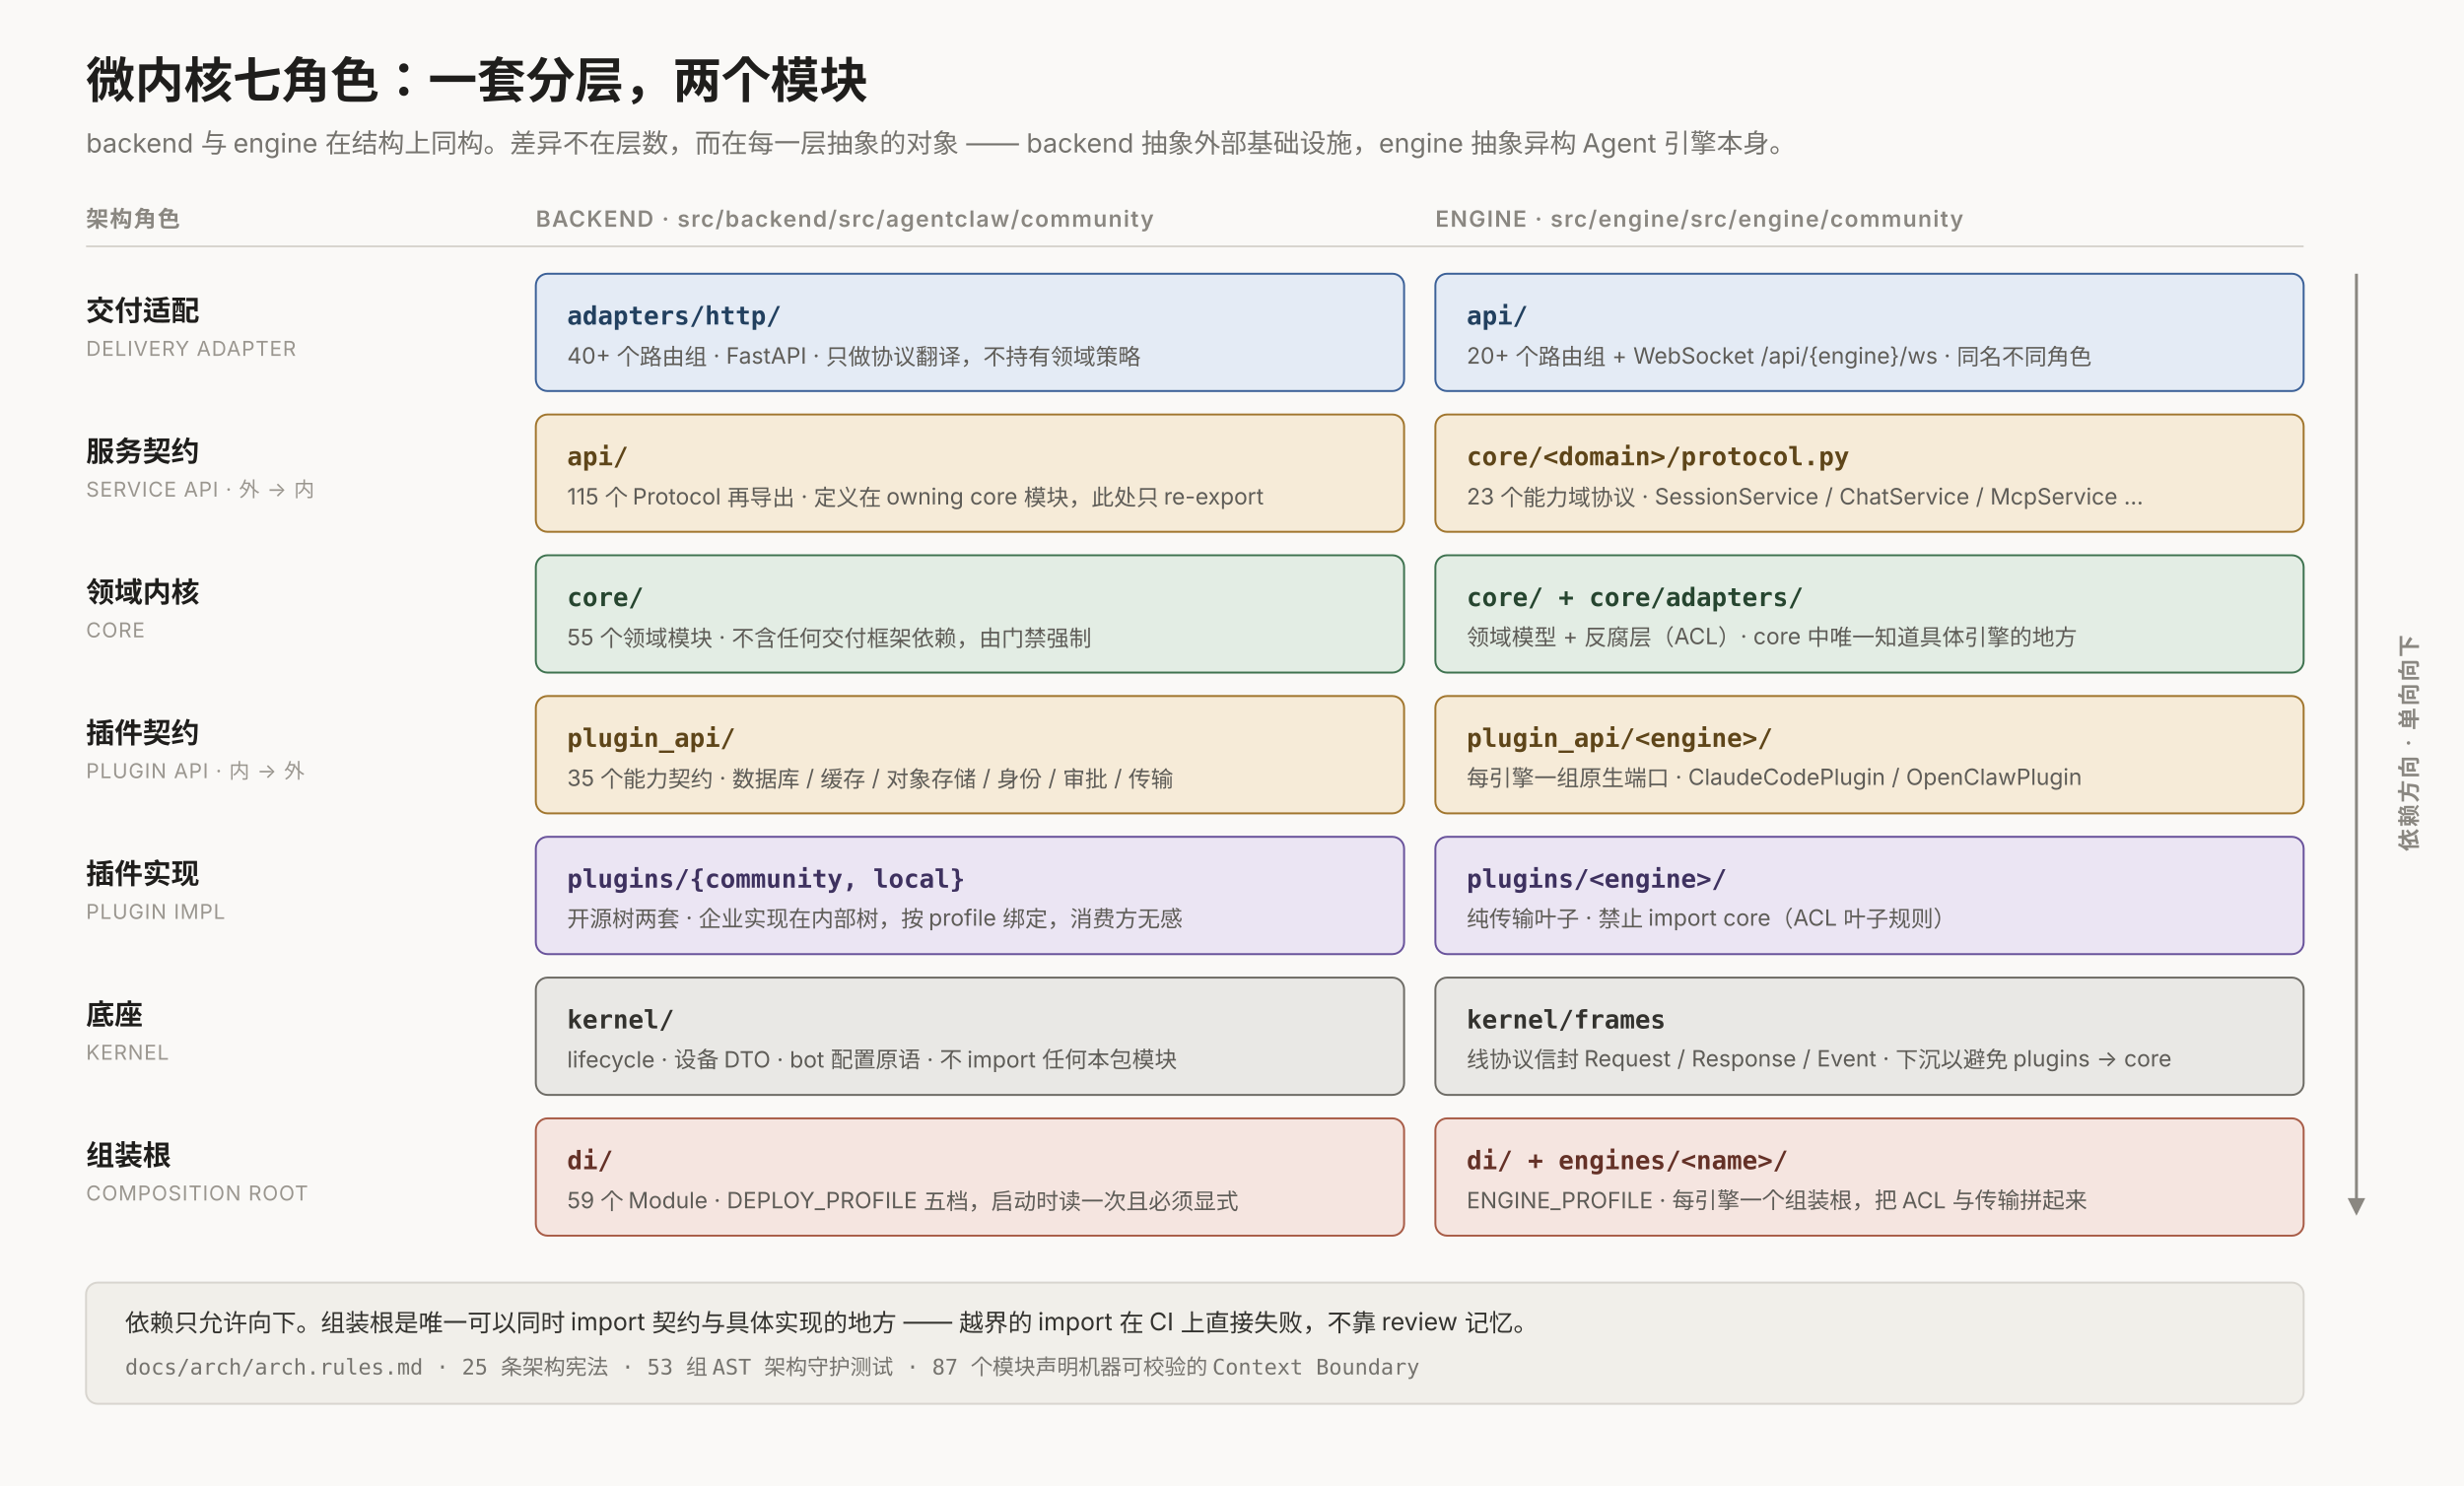
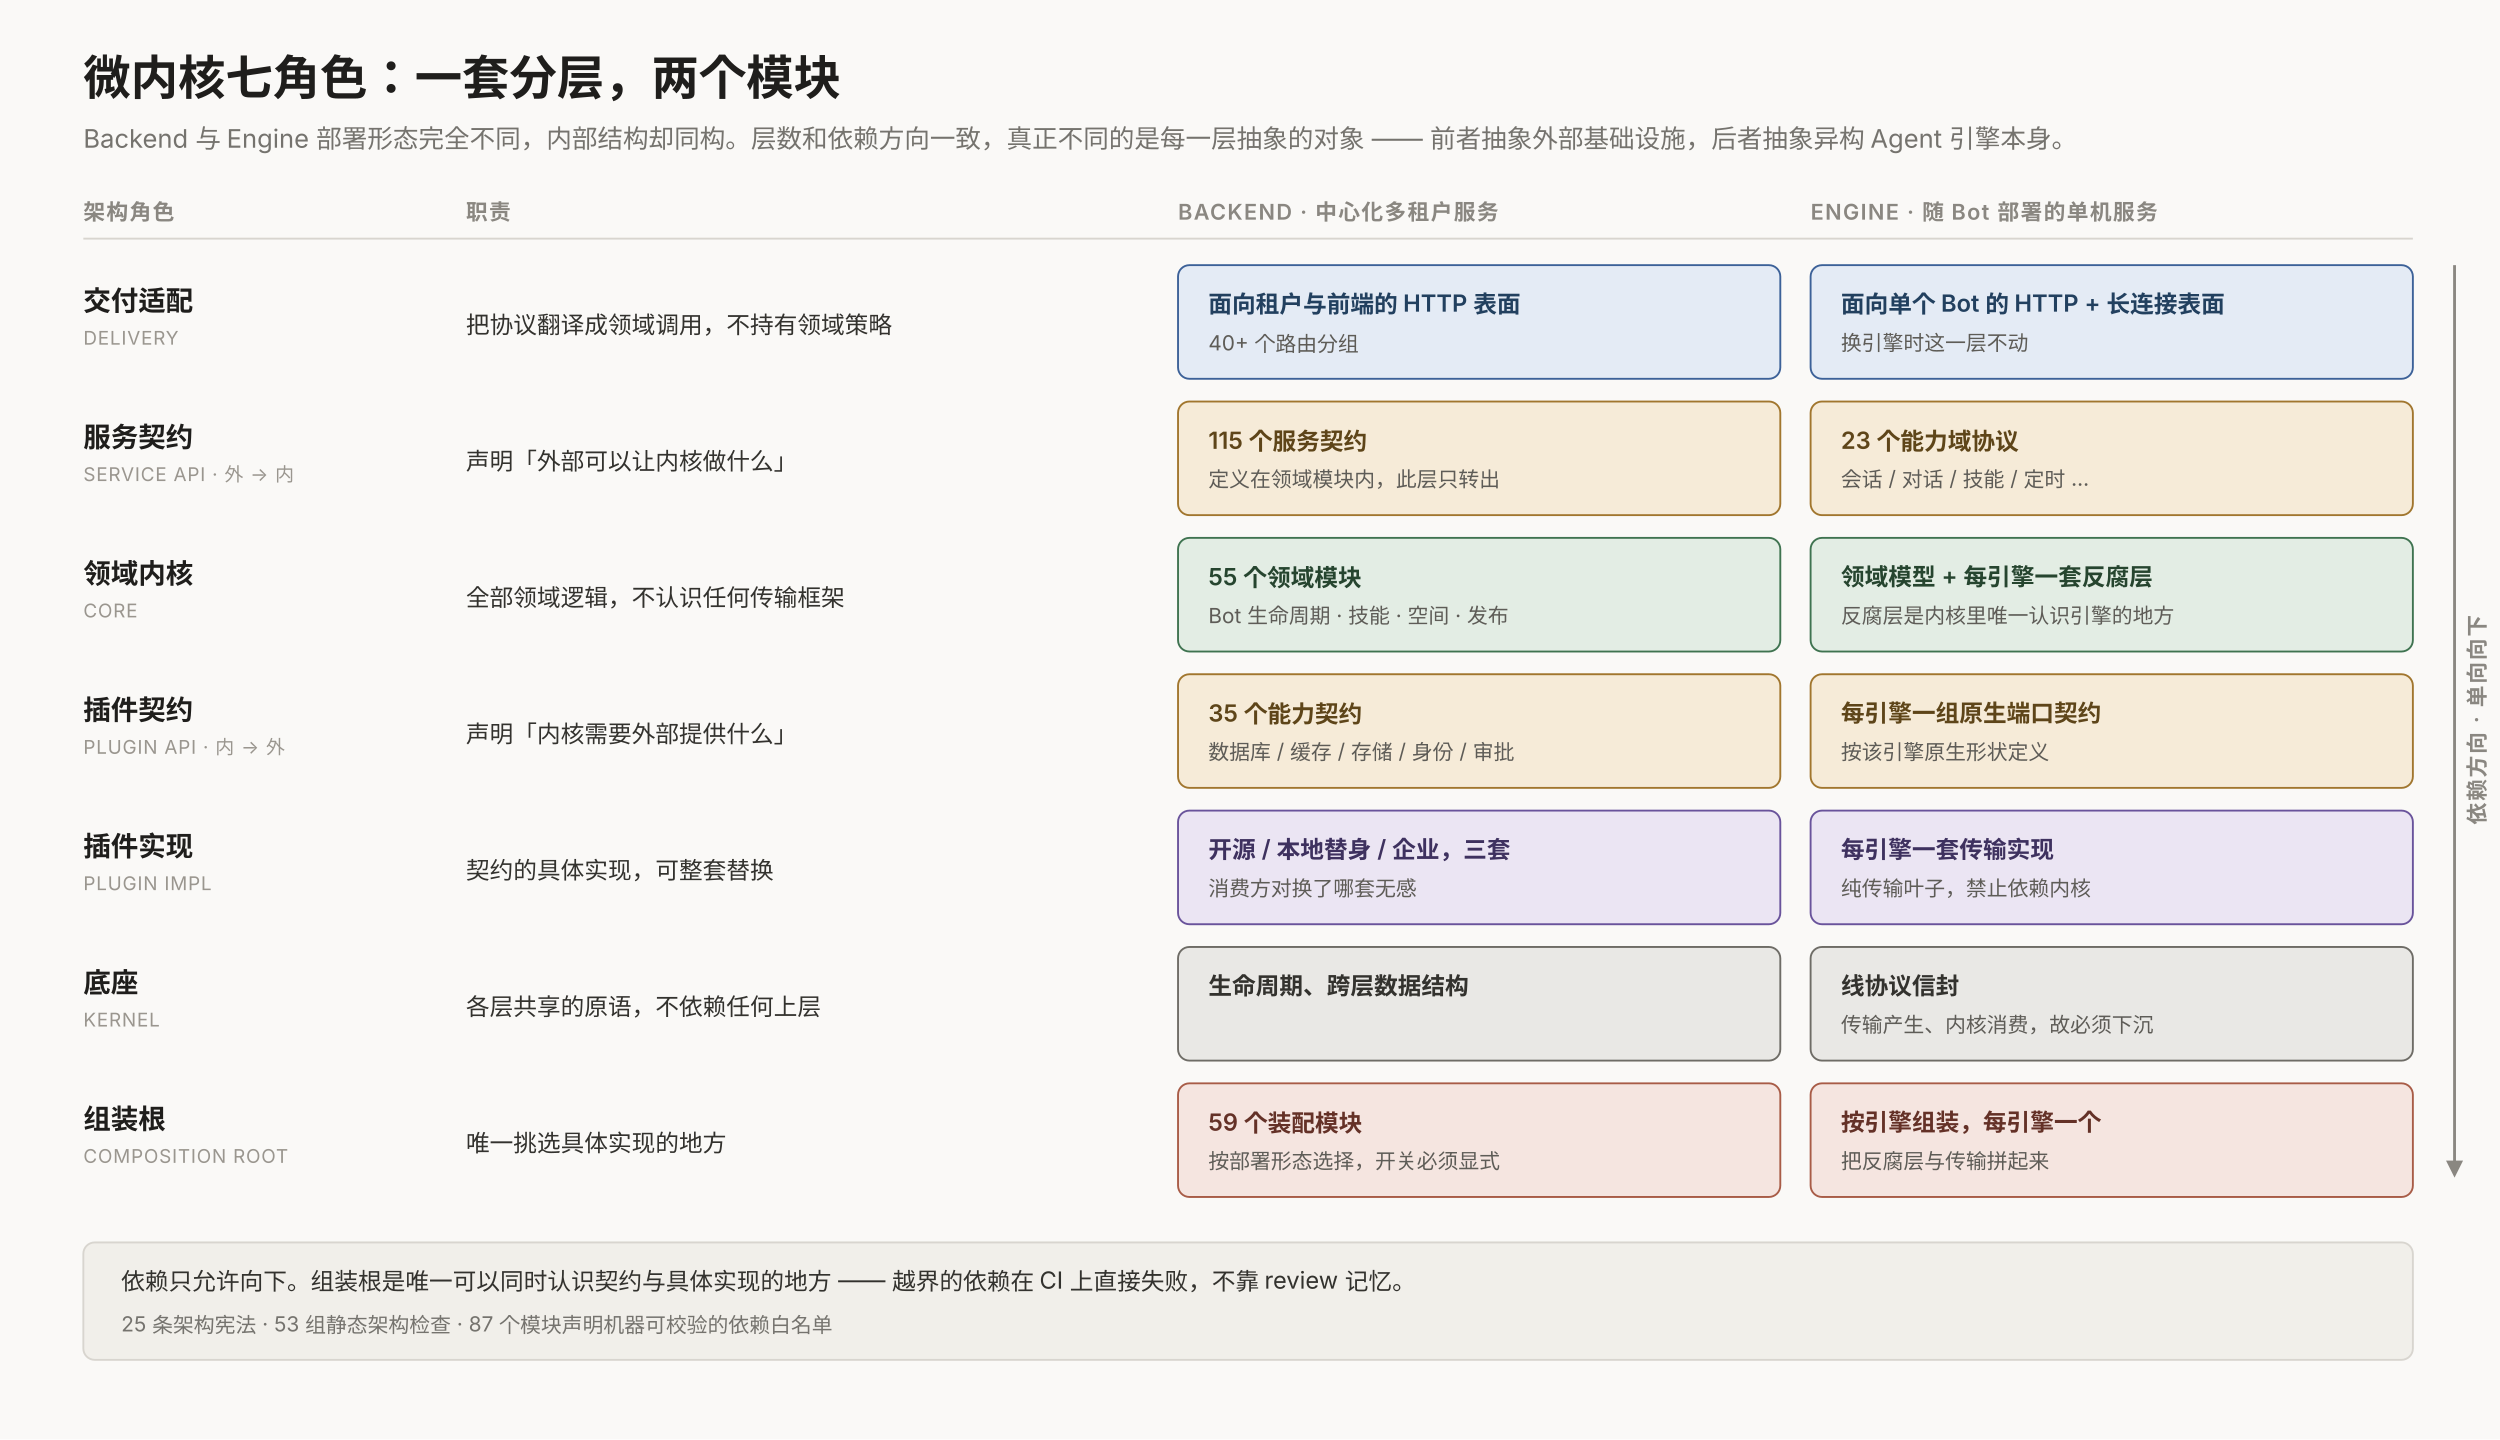
- <svg xmlns="http://www.w3.org/2000/svg" viewBox="0 0 1260 760" width="1260" height="760" role="img" aria-label="微内核七角色分层对照图">
+ <svg xmlns="http://www.w3.org/2000/svg" viewBox="0 0 1320 760" width="1320" height="760" role="img" aria-label="microkernel seven roles">
  <style>
-     .bg{fill:#FAF9F7}
    .t{font-family:-apple-system,BlinkMacSystemFont,"Segoe UI","PingFang SC","Hiragino Sans GB","Microsoft YaHei","Noto Sans SC",sans-serif}
-     .m{font-family:"SF Mono","JetBrains Mono",Menlo,Consolas,monospace}
    .title{font-size:25px;font-weight:600;fill:#1F1E1C}
    .sub{font-size:13.5px;fill:#75736E}
    .colhead{font-size:11.5px;font-weight:600;fill:#8A8781;letter-spacing:.06em}
    .role{font-size:14.5px;font-weight:600;fill:#1F1E1C}
-     .roleen{font-size:10.5px;fill:#9A968F;letter-spacing:.04em}
-     .pkg{font-size:13px;font-weight:600}
-     .desc{font-size:11.5px;fill:#5E5C57}
+     .roleen{font-size:10px;fill:#9A968F;letter-spacing:.04em}
+     .duty{font-size:12.5px;fill:#33322E}
+     .main{font-size:12.5px;font-weight:600}
+     .desc{font-size:11px;fill:#5E5C57}
    .foot{font-size:12.5px;fill:#33322E}
    .footm{font-size:11px;fill:#75736E}
    .axis{font-size:11.5px;font-weight:600;fill:#8A8781;letter-spacing:.08em}
  </style>
-   <rect class="bg" width="1260" height="760" />
+   <rect width="1320" height="760" fill="#FAF9F7" />
+   <defs>
+     <marker id="ar" viewBox="0 0 10 10" refX="8" refY="5" markerWidth="6" markerHeight="6" orient="auto">
+       <path d="M 0 0 L 10 5 L 0 10 z" fill="#8A8781" />
+     </marker>
+   </defs>
  <g class="t">
    <text x="44" y="50" class="title">微内核七角色：一套分层，两个模块</text>
-     <text x="44" y="78" class="sub">backend 与 engine 在结构上同构。差异不在层数，而在每一层抽象的对象 —— backend 抽象外部基础设施，engine 抽象异构 Agent 引擎本身。</text>
+     <text x="44" y="78" class="sub">Backend 与 Engine 部署形态完全不同，内部结构却同构。层数和依赖方向一致，真正不同的是每一层抽象的对象 —— 前者抽象外部基础设施，后者抽象异构 Agent 引擎本身。</text>
    <text x="44" y="116" class="colhead">架构角色</text>
-     <text x="274" y="116" class="colhead">BACKEND · src/backend/src/agentclaw/community</text>
-     <text x="734" y="116" class="colhead">ENGINE · src/engine/src/engine/community</text>
-     <line x1="44" y1="126" x2="1178" y2="126" stroke="#D8D5CF" stroke-width="1" />
+     <text x="246" y="116" class="colhead">职责</text>
+     <text x="622" y="116" class="colhead">BACKEND · 中心化多租户服务</text>
+     <text x="956" y="116" class="colhead">ENGINE · 随 Bot 部署的单机服务</text>
+     <line x1="44" y1="126" x2="1274" y2="126" stroke="#D8D5CF" stroke-width="1" />
    <text x="44" y="164" class="role">交付适配</text>
-     <text x="44" y="182" class="roleen">DELIVERY ADAPTER</text>
-     <rect x="274" y="140" width="444" height="60" rx="6" fill="#E4EBF5" stroke="#3C6198" />
-     <text x="290" y="166" class="m pkg" fill="#22405F">adapters/http/</text>
-     <text x="290" y="186" class="desc">40+ 个路由组 · FastAPI · 只做协议翻译，不持有领域策略</text>
-     <rect x="734" y="140" width="444" height="60" rx="6" fill="#E4EBF5" stroke="#3C6198" />
-     <text x="750" y="166" class="m pkg" fill="#22405F">api/</text>
-     <text x="750" y="186" class="desc">20+ 个路由组 + WebSocket /api/{engine}/ws · 同名不同角色</text>
+     <text x="44" y="182" class="roleen">DELIVERY</text>
+     <text x="246" y="176" class="duty">把协议翻译成领域调用，不持有领域策略</text>
+     <rect x="622" y="140" width="318" height="60" rx="6" fill="#E4EBF5" stroke="#3C6198" />
+     <text x="638" y="165" class="main" fill="#22405F">面向租户与前端的 HTTP 表面</text>
+     <text x="638" y="185" class="desc">40+ 个路由分组</text>
+     <rect x="956" y="140" width="318" height="60" rx="6" fill="#E4EBF5" stroke="#3C6198" />
+     <text x="972" y="165" class="main" fill="#22405F">面向单个 Bot 的 HTTP + 长连接表面</text>
+     <text x="972" y="185" class="desc">换引擎时这一层不动</text>
    <text x="44" y="236" class="role">服务契约</text>
    <text x="44" y="254" class="roleen">SERVICE API · 外 → 内</text>
-     <rect x="274" y="212" width="444" height="60" rx="6" fill="#F6EBD8" stroke="#A1762E" />
-     <text x="290" y="238" class="m pkg" fill="#5E4519">api/</text>
-     <text x="290" y="258" class="desc">115 个 Protocol 再导出 · 定义在 owning core 模块，此处只 re-export</text>
-     <rect x="734" y="212" width="444" height="60" rx="6" fill="#F6EBD8" stroke="#A1762E" />
-     <text x="750" y="238" class="m pkg" fill="#5E4519">core/&lt;domain&gt;/protocol.py</text>
-     <text x="750" y="258" class="desc">23 个能力域协议 · SessionService / ChatService / McpService …</text>
+     <text x="246" y="248" class="duty">声明「外部可以让内核做什么」</text>
+     <rect x="622" y="212" width="318" height="60" rx="6" fill="#F6EBD8" stroke="#A1762E" />
+     <text x="638" y="237" class="main" fill="#5E4519">115 个服务契约</text>
+     <text x="638" y="257" class="desc">定义在领域模块内，此层只转出</text>
+     <rect x="956" y="212" width="318" height="60" rx="6" fill="#F6EBD8" stroke="#A1762E" />
+     <text x="972" y="237" class="main" fill="#5E4519">23 个能力域协议</text>
+     <text x="972" y="257" class="desc">会话 / 对话 / 技能 / 定时 …</text>
    <text x="44" y="308" class="role">领域内核</text>
    <text x="44" y="326" class="roleen">CORE</text>
-     <rect x="274" y="284" width="444" height="60" rx="6" fill="#E3EDE4" stroke="#3F7350" />
-     <text x="290" y="310" class="m pkg" fill="#26452F">core/</text>
-     <text x="290" y="330" class="desc">55 个领域模块 · 不含任何交付框架依赖，由门禁强制</text>
-     <rect x="734" y="284" width="444" height="60" rx="6" fill="#E3EDE4" stroke="#3F7350" />
-     <text x="750" y="310" class="m pkg" fill="#26452F">core/ + core/adapters/</text>
-     <text x="750" y="330" class="desc">领域模型 + 反腐层（ACL）· core 中唯一知道具体引擎的地方</text>
+     <text x="246" y="320" class="duty">全部领域逻辑，不认识任何传输框架</text>
+     <rect x="622" y="284" width="318" height="60" rx="6" fill="#E3EDE4" stroke="#3F7350" />
+     <text x="638" y="309" class="main" fill="#26452F">55 个领域模块</text>
+     <text x="638" y="329" class="desc">Bot 生命周期 · 技能 · 空间 · 发布</text>
+     <rect x="956" y="284" width="318" height="60" rx="6" fill="#E3EDE4" stroke="#3F7350" />
+     <text x="972" y="309" class="main" fill="#26452F">领域模型 + 每引擎一套反腐层</text>
+     <text x="972" y="329" class="desc">反腐层是内核里唯一认识引擎的地方</text>
    <text x="44" y="380" class="role">插件契约</text>
    <text x="44" y="398" class="roleen">PLUGIN API · 内 → 外</text>
-     <rect x="274" y="356" width="444" height="60" rx="6" fill="#F6EBD8" stroke="#A1762E" />
-     <text x="290" y="382" class="m pkg" fill="#5E4519">plugin_api/</text>
-     <text x="290" y="402" class="desc">35 个能力契约 · 数据库 / 缓存 / 对象存储 / 身份 / 审批 / 传输</text>
-     <rect x="734" y="356" width="444" height="60" rx="6" fill="#F6EBD8" stroke="#A1762E" />
-     <text x="750" y="382" class="m pkg" fill="#5E4519">plugin_api/&lt;engine&gt;/</text>
-     <text x="750" y="402" class="desc">每引擎一组原生端口 · ClaudeCodePlugin / OpenClawPlugin</text>
+     <text x="246" y="392" class="duty">声明「内核需要外部提供什么」</text>
+     <rect x="622" y="356" width="318" height="60" rx="6" fill="#F6EBD8" stroke="#A1762E" />
+     <text x="638" y="381" class="main" fill="#5E4519">35 个能力契约</text>
+     <text x="638" y="401" class="desc">数据库 / 缓存 / 存储 / 身份 / 审批</text>
+     <rect x="956" y="356" width="318" height="60" rx="6" fill="#F6EBD8" stroke="#A1762E" />
+     <text x="972" y="381" class="main" fill="#5E4519">每引擎一组原生端口契约</text>
+     <text x="972" y="401" class="desc">按该引擎原生形状定义</text>
    <text x="44" y="452" class="role">插件实现</text>
    <text x="44" y="470" class="roleen">PLUGIN IMPL</text>
-     <rect x="274" y="428" width="444" height="60" rx="6" fill="#EBE5F3" stroke="#69539B" />
-     <text x="290" y="454" class="m pkg" fill="#3E315F">plugins/{community, local}</text>
-     <text x="290" y="474" class="desc">开源树两套 · 企业实现在内部树，按 profile 绑定，消费方无感</text>
-     <rect x="734" y="428" width="444" height="60" rx="6" fill="#EBE5F3" stroke="#69539B" />
-     <text x="750" y="454" class="m pkg" fill="#3E315F">plugins/&lt;engine&gt;/</text>
-     <text x="750" y="474" class="desc">纯传输叶子 · 禁止 import core（ACL 叶子规则）</text>
+     <text x="246" y="464" class="duty">契约的具体实现，可整套替换</text>
+     <rect x="622" y="428" width="318" height="60" rx="6" fill="#EBE5F3" stroke="#69539B" />
+     <text x="638" y="453" class="main" fill="#3E315F">开源 / 本地替身 / 企业，三套</text>
+     <text x="638" y="473" class="desc">消费方对换了哪套无感</text>
+     <rect x="956" y="428" width="318" height="60" rx="6" fill="#EBE5F3" stroke="#69539B" />
+     <text x="972" y="453" class="main" fill="#3E315F">每引擎一套传输实现</text>
+     <text x="972" y="473" class="desc">纯传输叶子，禁止依赖内核</text>
    <text x="44" y="524" class="role">底座</text>
    <text x="44" y="542" class="roleen">KERNEL</text>
-     <rect x="274" y="500" width="444" height="60" rx="6" fill="#E9E8E5" stroke="#6E6C66" />
-     <text x="290" y="526" class="m pkg" fill="#33322E">kernel/</text>
-     <text x="290" y="546" class="desc">lifecycle · 设备 DTO · bot 配置原语 · 不 import 任何本包模块</text>
-     <rect x="734" y="500" width="444" height="60" rx="6" fill="#E9E8E5" stroke="#6E6C66" />
-     <text x="750" y="526" class="m pkg" fill="#33322E">kernel/frames</text>
-     <text x="750" y="546" class="desc">线协议信封 Request / Response / Event · 下沉以避免 plugins → core</text>
+     <text x="246" y="536" class="duty">各层共享的原语，不依赖任何上层</text>
+     <rect x="622" y="500" width="318" height="60" rx="6" fill="#E9E8E5" stroke="#6E6C66" />
+     <text x="638" y="525" class="main" fill="#33322E">生命周期、跨层数据结构</text>
+     <rect x="956" y="500" width="318" height="60" rx="6" fill="#E9E8E5" stroke="#6E6C66" />
+     <text x="972" y="525" class="main" fill="#33322E">线协议信封</text>
+     <text x="972" y="545" class="desc">传输产生、内核消费，故必须下沉</text>
    <text x="44" y="596" class="role">组装根</text>
    <text x="44" y="614" class="roleen">COMPOSITION ROOT</text>
-     <rect x="274" y="572" width="444" height="60" rx="6" fill="#F5E5E0" stroke="#A85C47" />
-     <text x="290" y="598" class="m pkg" fill="#643127">di/</text>
-     <text x="290" y="618" class="desc">59 个 Module · DEPLOY_PROFILE 五档，启动时读一次且必须显式</text>
-     <rect x="734" y="572" width="444" height="60" rx="6" fill="#F5E5E0" stroke="#A85C47" />
-     <text x="750" y="598" class="m pkg" fill="#643127">di/ + engines/&lt;name&gt;/</text>
-     <text x="750" y="618" class="desc">ENGINE_PROFILE · 每引擎一个组装根，把 ACL 与传输拼起来</text>
-     <defs>
-       <marker id="ar" viewBox="0 0 10 10" refX="8" refY="5" markerWidth="6" markerHeight="6" orient="auto">
-         <path d="M 0 0 L 10 5 L 0 10 z" fill="#8A8781" />
-       </marker>
-     </defs>
-     <line x1="1205" y1="140" x2="1205" y2="620" stroke="#8A8781" stroke-width="1.5" marker-end="url(#ar)" />
-     <text x="1236" y="380" class="axis" transform="rotate(-90 1236 380)" text-anchor="middle">依赖方向 · 单向向下</text>
-     <rect x="44" y="656" width="1134" height="62" rx="6" fill="#F1EFEA" stroke="#D8D5CF" />
-     <text x="64" y="681" class="foot">依赖只允许向下。组装根是唯一可以同时 import 契约与具体实现的地方 —— 越界的 import 在 CI 上直接失败，不靠 review 记忆。</text>
-     <text x="64" y="703" class="m footm">docs/arch/arch.rules.md · 25 条架构宪法 · 53 组 AST 架构守护测试 · 87 个模块声明机器可校验的 Context Boundary</text>
+     <text x="246" y="608" class="duty">唯一挑选具体实现的地方</text>
+     <rect x="622" y="572" width="318" height="60" rx="6" fill="#F5E5E0" stroke="#A85C47" />
+     <text x="638" y="597" class="main" fill="#643127">59 个装配模块</text>
+     <text x="638" y="617" class="desc">按部署形态选择，开关必须显式</text>
+     <rect x="956" y="572" width="318" height="60" rx="6" fill="#F5E5E0" stroke="#A85C47" />
+     <text x="972" y="597" class="main" fill="#643127">按引擎组装，每引擎一个</text>
+     <text x="972" y="617" class="desc">把反腐层与传输拼起来</text>
+     <line x1="1296" y1="140" x2="1296" y2="620" stroke="#8A8781" stroke-width="1.5" marker-end="url(#ar)" />
+     <text x="1312" y="380" class="axis" transform="rotate(-90 1312 380)" text-anchor="middle">依赖方向 · 单向向下</text>
+     <rect x="44" y="656" width="1230" height="62" rx="6" fill="#F1EFEA" stroke="#D8D5CF" />
+     <text x="64" y="681" class="foot">依赖只允许向下。组装根是唯一可以同时认识契约与具体实现的地方 —— 越界的依赖在 CI 上直接失败，不靠 review 记忆。</text>
+     <text x="64" y="703" class="footm">25 条架构宪法 · 53 组静态架构检查 · 87 个模块声明机器可校验的依赖白名单</text>
  </g>
</svg>
